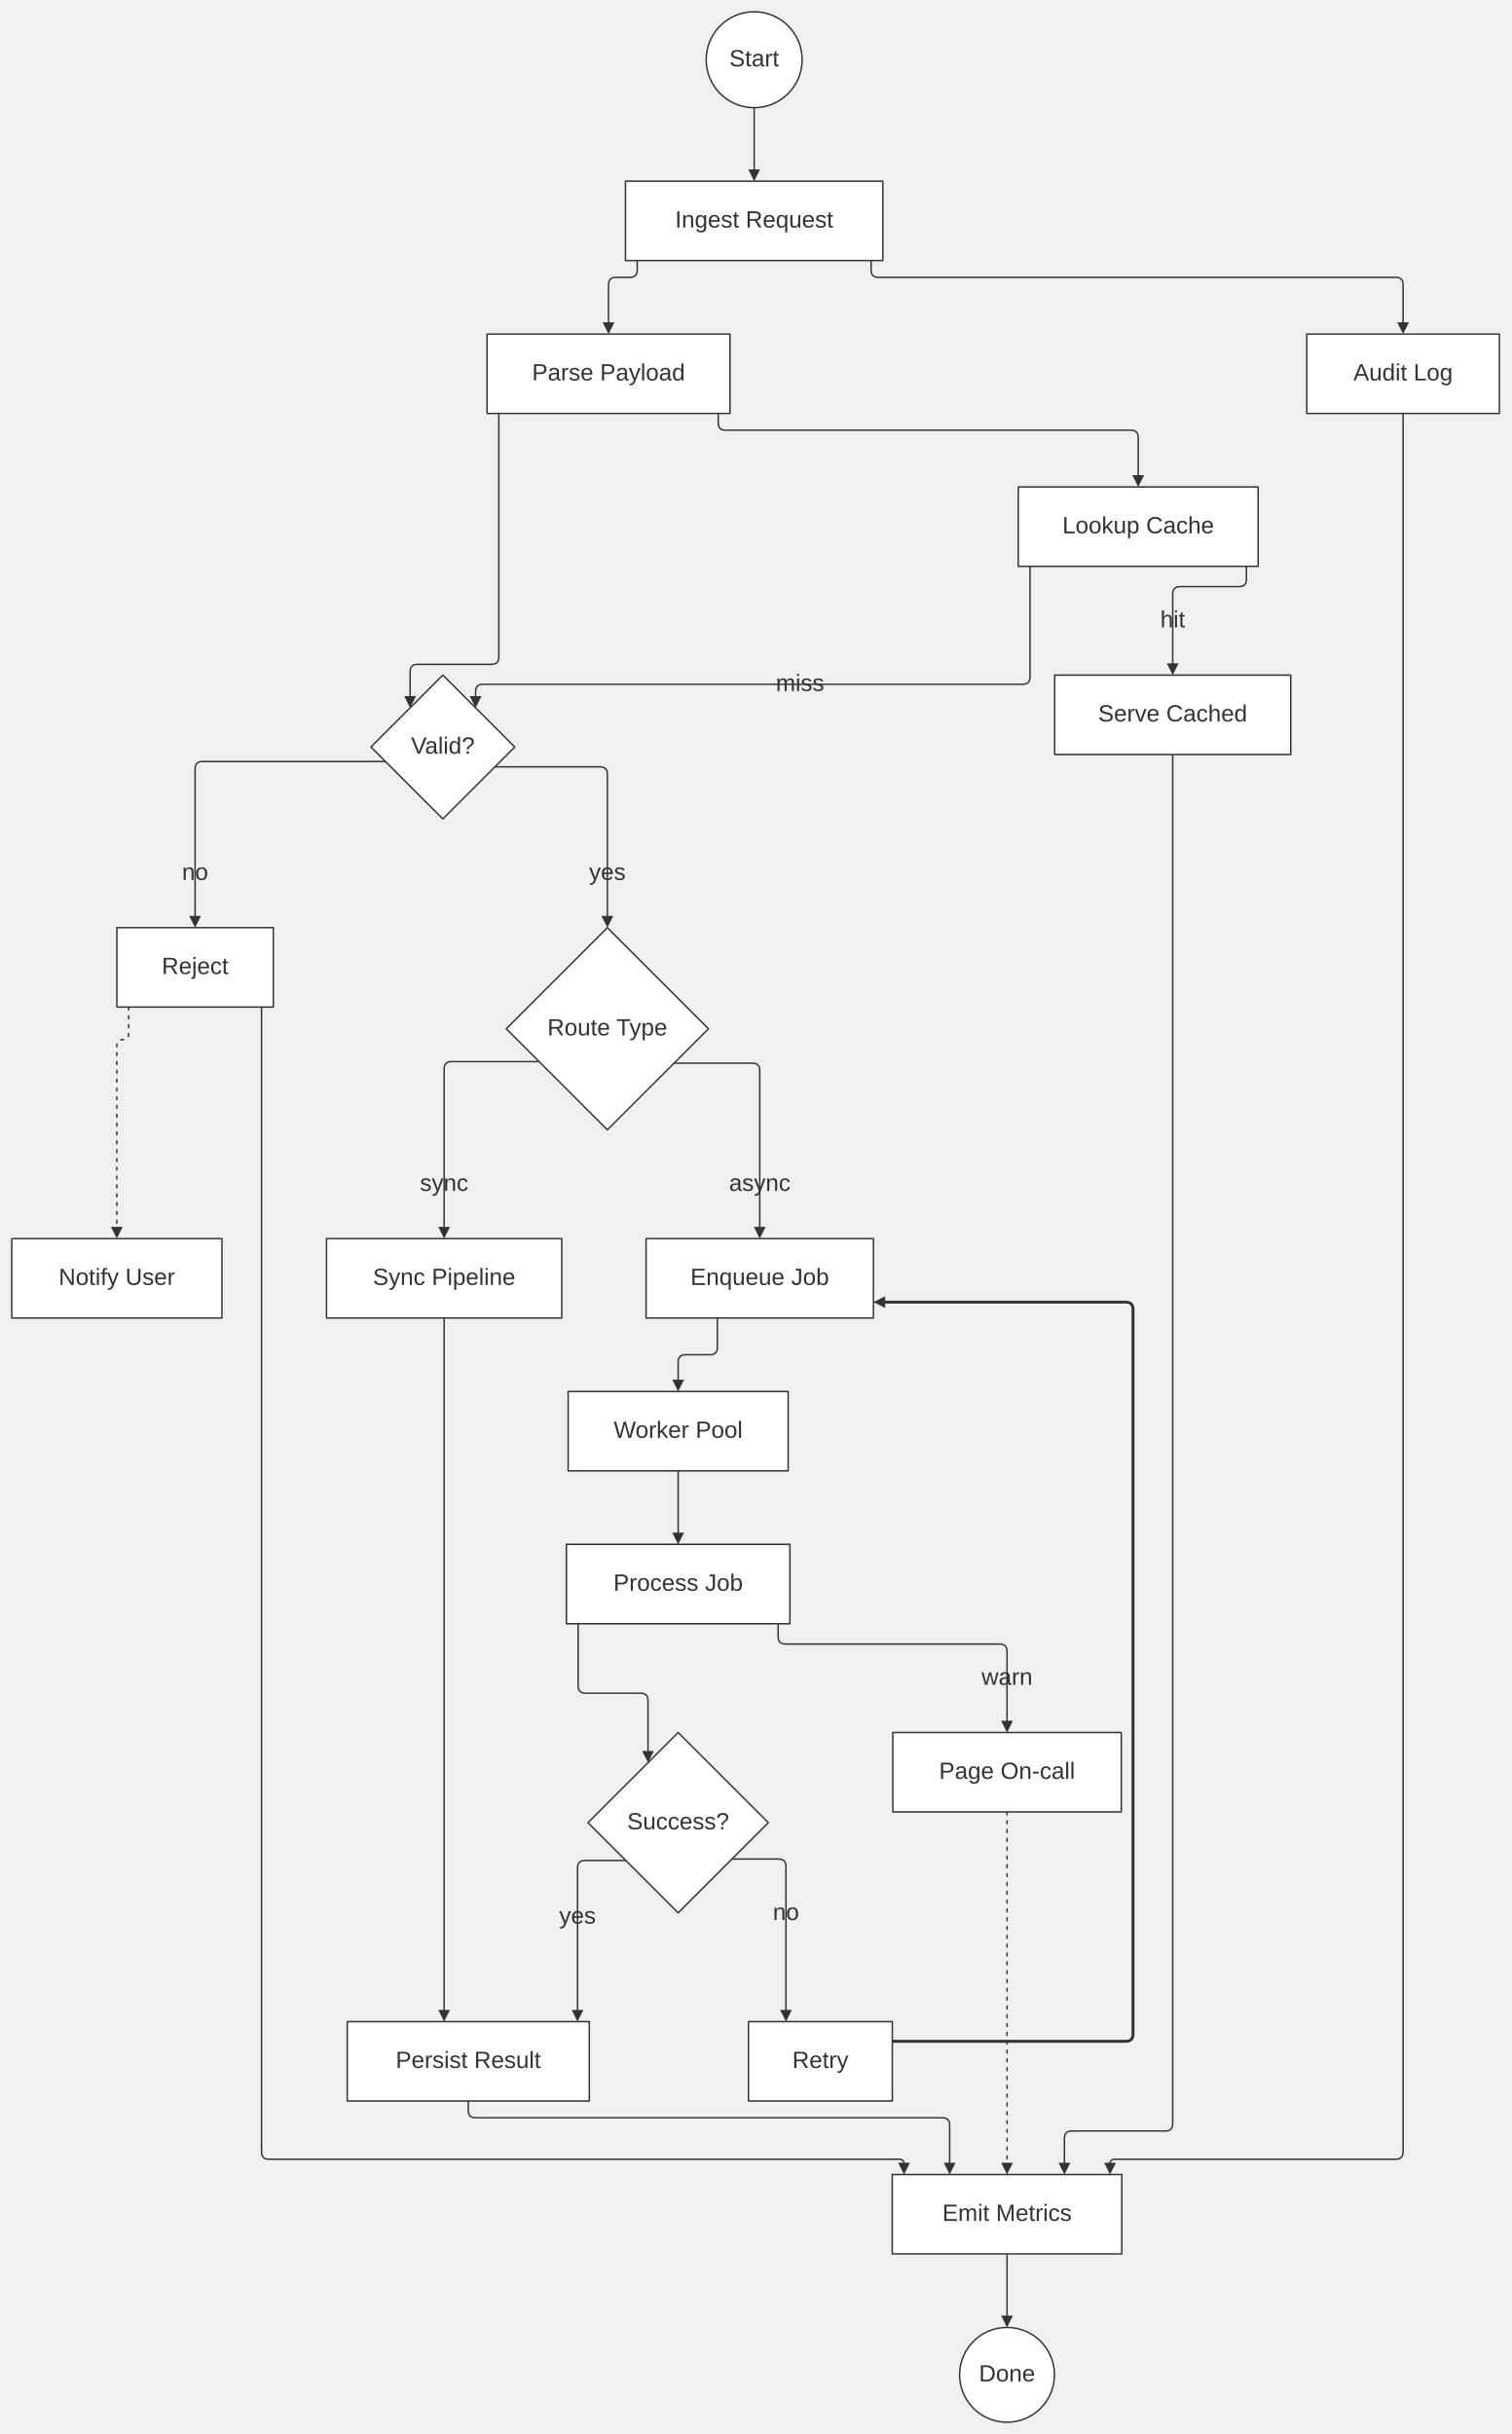
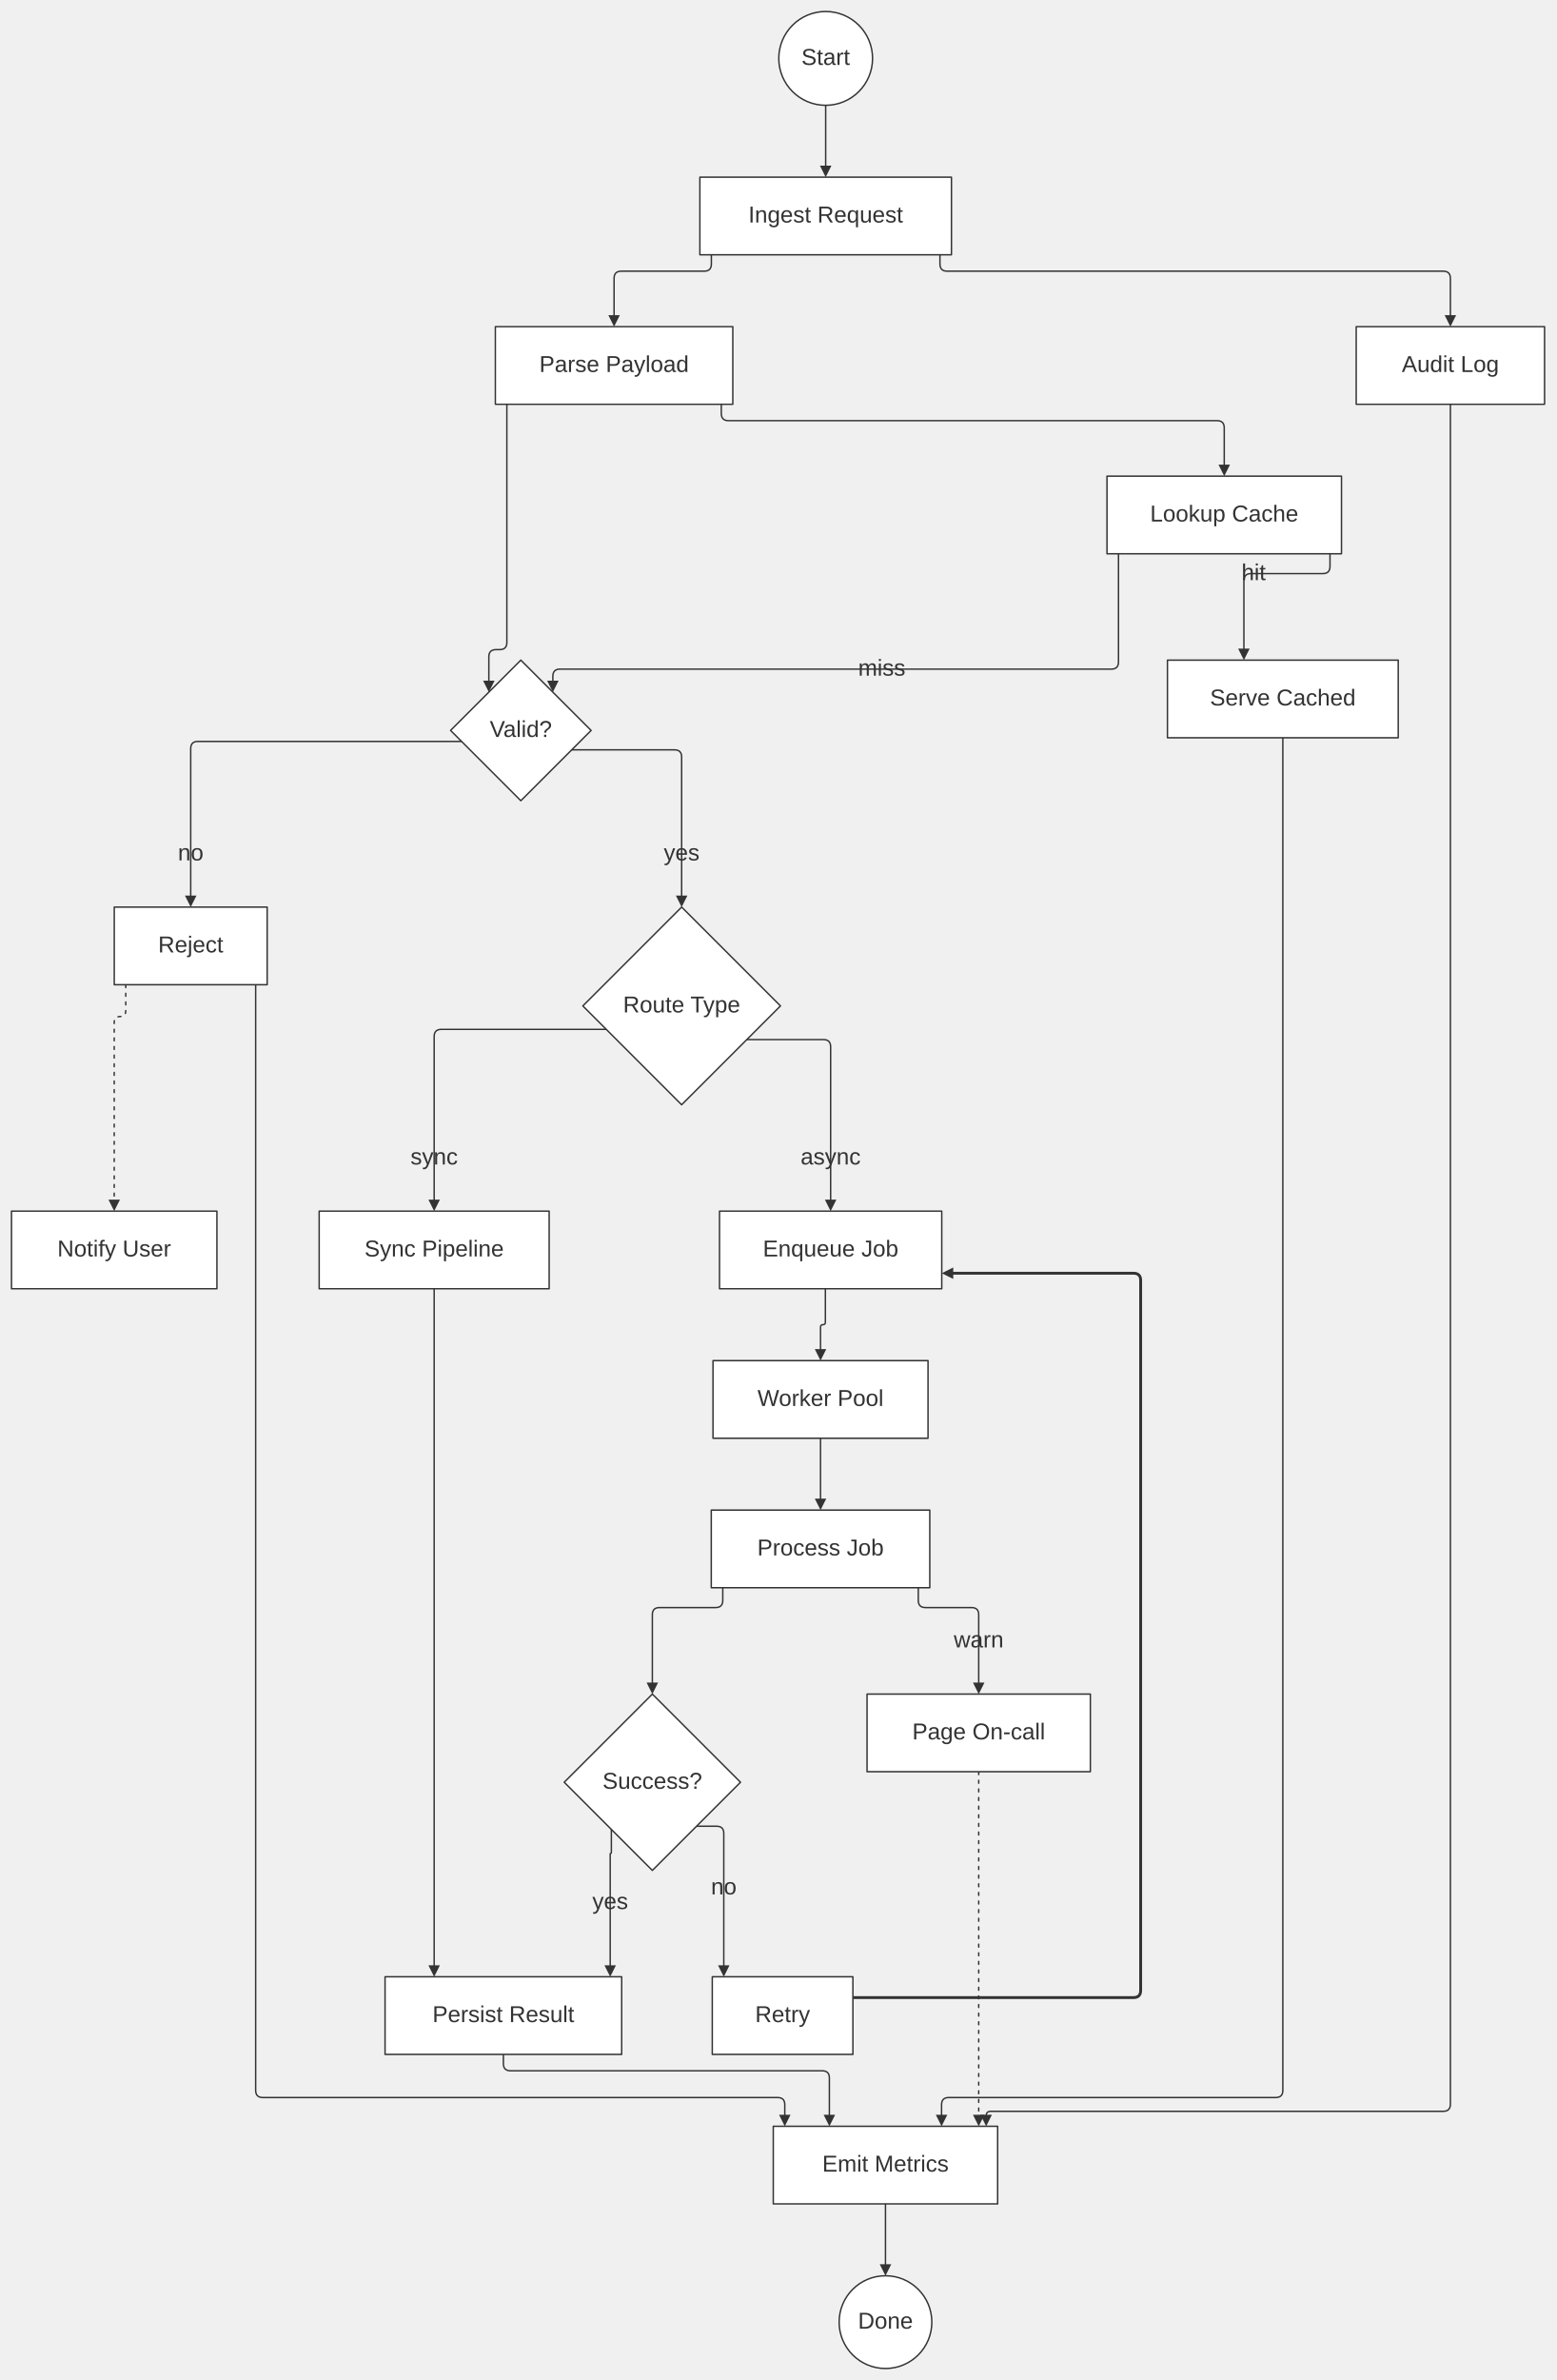
- <svg xmlns="http://www.w3.org/2000/svg" width="100%" viewBox="0 0 1028.03 1655.78" style="max-width: 1028.03px; background-color: transparent;" font-family="&quot;trebuchet ms&quot;, verdana, arial, sans-serif" font-size="16.00">
+ <svg xmlns="http://www.w3.org/2000/svg" width="100%" viewBox="0 0 1082.89 1655.78" style="max-width: 1082.89px; background-color: transparent;" font-family="&quot;trebuchet ms&quot;, verdana, arial, sans-serif" font-size="16.00">
  <defs>
    <marker id="arrowhead" viewBox="0 0 10.00 10.00" refX="5.00" refY="5.00" markerWidth="8.00" markerHeight="8.00" orient="auto-start-reverse" markerUnits="userSpaceOnUse">
      <path d="M 0 0 L 10.00 5.00 L 0 10.00 z" fill="#333" />
    </marker>
    <marker id="crosshead" viewBox="0 0 11.00 11.00" refX="12.00" refY="5.20" markerWidth="11.00" markerHeight="11.00" orient="auto-start-reverse" markerUnits="userSpaceOnUse">
      <path d="M 1,1 l 9,9 M 10,1 l -9,9" stroke="#333" stroke-width="2" />
    </marker>
    <marker id="circlehead" viewBox="0 0 10.00 10.00" refX="11.00" refY="5.00" markerWidth="11.00" markerHeight="11.00" orient="auto-start-reverse" markerUnits="userSpaceOnUse">
      <circle cx="5" cy="5" r="5" stroke="#333" stroke-width="1" fill="#333" />
    </marker>
    <marker id="open-arrowhead" viewBox="0 0 10.00 10.00" refX="5.00" refY="5.00" markerWidth="8.00" markerHeight="8.00" orient="auto-start-reverse" markerUnits="userSpaceOnUse">
      <polygon points="0,0 10.00,5.00 0,10.00" fill="white" stroke="#333" stroke-width="1" />
    </marker>
    <marker id="diamondhead" viewBox="0 0 12.00 12.00" refX="6.00" refY="6.00" markerWidth="12.00" markerHeight="12.00" orient="auto-start-reverse" markerUnits="userSpaceOnUse">
      <polygon points="0,6.00 6.00,0 12.00,6.00 6.00,12.00" fill="#333" />
    </marker>
    <marker id="open-diamondhead" viewBox="0 0 12.00 12.00" refX="6.00" refY="6.00" markerWidth="12.00" markerHeight="12.00" orient="auto-start-reverse" markerUnits="userSpaceOnUse">
      <polygon points="0,6.00 6.00,0 12.00,6.00 6.00,12.00" fill="white" stroke="#333" stroke-width="1" />
    </marker>
  </defs>
  <g transform="translate(0.00,0.00)">
    <g class="edgePaths">
-       <path d="M513.04,73.26 L513.04,119.26" stroke="#333" stroke-width="1.00" fill="none" stroke-linecap="round" stroke-linejoin="round" marker-end="url(#arrowhead)" />
-       <path d="M433.50,177.26 L433.50,183.66 Q433.50,188.66 428.50,188.66 L418.96,188.66 Q413.96,188.66 413.96,193.66 L413.96,223.26" stroke="#333" stroke-width="1.00" fill="none" stroke-linecap="round" stroke-linejoin="round" marker-end="url(#arrowhead)" />
-       <path d="M339.34,281.26 L339.34,446.94 Q339.34,451.94 334.34,451.94 L283.99,451.94 Q278.99,451.94 278.99,456.94 L278.99,477.54" stroke="#333" stroke-width="1.00" fill="none" stroke-linecap="round" stroke-linejoin="round" marker-end="url(#arrowhead)" />
-       <path d="M262.24,518.04 L137.72,518.04 Q132.72,518.04 132.72,523.04 L132.72,627.07" stroke="#333" stroke-width="1.00" fill="none" stroke-linecap="round" stroke-linejoin="round" marker-end="url(#arrowhead)" />
+       <path d="M574.60,73.26 L574.60,119.26" stroke="#333" stroke-width="1.00" fill="none" stroke-linecap="round" stroke-linejoin="round" marker-end="url(#arrowhead)" />
+       <path d="M495.06,177.26 L495.06,183.66 Q495.06,188.66 490.06,188.66 L432.35,188.66 Q427.35,188.66 427.35,193.66 L427.35,223.26" stroke="#333" stroke-width="1.00" fill="none" stroke-linecap="round" stroke-linejoin="round" marker-end="url(#arrowhead)" />
+       <path d="M352.73,281.26 L352.73,446.94 Q352.73,451.94 347.73,451.94 L345.19,451.94 Q340.19,451.94 340.19,456.94 L340.19,477.54" stroke="#333" stroke-width="1.00" fill="none" stroke-linecap="round" stroke-linejoin="round" marker-end="url(#arrowhead)" />
+       <path d="M321.22,515.82 L137.72,515.82 Q132.72,515.82 132.72,520.82 L132.72,627.07" stroke="#333" stroke-width="1.00" fill="none" stroke-linecap="round" stroke-linejoin="round" marker-end="url(#arrowhead)" />
      <path d="M87.52,685.07 L87.52,703.20 Q87.52,707.22 83.50,707.22 L83.50,707.22 Q79.48,707.22 79.48,711.24 L79.48,838.59" stroke="#333" stroke-width="1.00" fill="none" stroke-linecap="round" stroke-linejoin="round" stroke-dasharray="2.00,4.00" marker-end="url(#arrowhead)" />
-       <path d="M177.92,685.07 L177.92,1463.86 Q177.92,1468.86 182.92,1468.86 L611.79,1468.86 Q614.99,1468.86 614.99,1472.06 L614.99,1475.26" stroke="#333" stroke-width="1.00" fill="none" stroke-linecap="round" stroke-linejoin="round" marker-end="url(#arrowhead)" />
-       <path d="M336.67,521.66 L408.17,521.66 Q413.17,521.66 413.17,526.66 L413.17,627.07" stroke="#333" stroke-width="1.00" fill="none" stroke-linecap="round" stroke-linejoin="round" marker-end="url(#arrowhead)" />
-       <path d="M366.78,722.19 L307.14,722.19 Q302.14,722.19 302.14,727.19 L302.14,838.59" stroke="#333" stroke-width="1.00" fill="none" stroke-linecap="round" stroke-linejoin="round" marker-end="url(#arrowhead)" />
-       <path d="M458.52,723.24 L511.84,723.24 Q516.84,723.24 516.84,728.24 L516.84,838.59" stroke="#333" stroke-width="1.00" fill="none" stroke-linecap="round" stroke-linejoin="round" marker-end="url(#arrowhead)" />
-       <path d="M488.02,896.59 L488.02,916.59 Q488.02,921.59 483.02,921.59 L466.33,921.59 Q461.33,921.59 461.33,926.59 L461.33,942.59" stroke="#333" stroke-width="1.00" fill="none" stroke-linecap="round" stroke-linejoin="round" marker-end="url(#arrowhead)" />
-       <path d="M461.33,1000.59 L461.33,1046.59" stroke="#333" stroke-width="1.00" fill="none" stroke-linecap="round" stroke-linejoin="round" marker-end="url(#arrowhead)" />
-       <path d="M393.30,1104.59 L393.30,1146.84 Q393.30,1151.84 398.30,1151.84 L435.81,1151.84 Q440.81,1151.84 440.81,1156.84 L440.81,1195.10" stroke="#333" stroke-width="1.00" fill="none" stroke-linecap="round" stroke-linejoin="round" marker-end="url(#arrowhead)" />
-       <path d="M497.96,1264.63 L529.67,1264.63 Q534.67,1264.63 534.67,1269.63 L534.67,1371.26" stroke="#333" stroke-width="1.00" fill="none" stroke-linecap="round" stroke-linejoin="round" marker-end="url(#arrowhead)" />
-       <path d="M607.02,1388.65 L765.76,1388.65 Q770.76,1388.65 770.76,1383.65 L770.76,890.79 Q770.76,885.79 765.76,885.79 L598.17,885.79" stroke="#333" stroke-width="2.00" fill="none" stroke-linecap="round" stroke-linejoin="round" marker-end="url(#arrowhead)" />
-       <path d="M425.72,1265.65 L397.88,1265.65 Q392.88,1265.65 392.88,1270.65 L392.88,1371.26" stroke="#333" stroke-width="1.00" fill="none" stroke-linecap="round" stroke-linejoin="round" marker-end="url(#arrowhead)" />
+       <path d="M177.92,685.07 L177.92,1454.26 Q177.92,1459.26 182.92,1459.26 L541.14,1459.26 Q546.14,1459.26 546.14,1464.26 L546.14,1475.26" stroke="#333" stroke-width="1.00" fill="none" stroke-linecap="round" stroke-linejoin="round" marker-end="url(#arrowhead)" />
+       <path d="M397.87,521.66 L469.37,521.66 Q474.37,521.66 474.37,526.66 L474.37,627.07" stroke="#333" stroke-width="1.00" fill="none" stroke-linecap="round" stroke-linejoin="round" marker-end="url(#arrowhead)" />
+       <path d="M421.92,716.13 L307.14,716.13 Q302.14,716.13 302.14,721.13 L302.14,838.59" stroke="#333" stroke-width="1.00" fill="none" stroke-linecap="round" stroke-linejoin="round" marker-end="url(#arrowhead)" />
+       <path d="M519.72,723.24 L573.05,723.24 Q578.05,723.24 578.05,728.24 L578.05,838.59" stroke="#333" stroke-width="1.00" fill="none" stroke-linecap="round" stroke-linejoin="round" marker-end="url(#arrowhead)" />
+       <path d="M574.40,896.59 L574.40,919.90 Q574.40,921.59 572.71,921.59 L572.71,921.59 Q571.02,921.59 571.02,923.28 L571.02,942.59" stroke="#333" stroke-width="1.00" fill="none" stroke-linecap="round" stroke-linejoin="round" marker-end="url(#arrowhead)" />
+       <path d="M571.02,1000.59 L571.02,1046.59" stroke="#333" stroke-width="1.00" fill="none" stroke-linecap="round" stroke-linejoin="round" marker-end="url(#arrowhead)" />
+       <path d="M502.99,1104.59 L502.99,1113.39 Q502.99,1118.39 497.99,1118.39 L458.98,1118.39 Q453.98,1118.39 453.98,1123.39 L453.98,1174.59" stroke="#333" stroke-width="1.00" fill="none" stroke-linecap="round" stroke-linejoin="round" marker-end="url(#arrowhead)" />
+       <path d="M484.73,1270.51 L498.69,1270.51 Q503.69,1270.51 503.69,1275.51 L503.69,1371.26" stroke="#333" stroke-width="1.00" fill="none" stroke-linecap="round" stroke-linejoin="round" marker-end="url(#arrowhead)" />
+       <path d="M593.55,1389.72 L788.80,1389.72 Q793.80,1389.72 793.80,1384.72 L793.80,890.79 Q793.80,885.79 788.80,885.79 L659.38,885.79" stroke="#333" stroke-width="2.00" fill="none" stroke-linecap="round" stroke-linejoin="round" marker-end="url(#arrowhead)" />
+       <path d="M425.46,1272.73 L425.46,1288.98 Q425.46,1289.38 425.05,1289.38 L425.05,1289.38 Q424.65,1289.38 424.65,1289.78 L424.65,1371.26" stroke="#333" stroke-width="1.00" fill="none" stroke-linecap="round" stroke-linejoin="round" marker-end="url(#arrowhead)" />
      <path d="M302.14,896.59 L302.14,1371.26" stroke="#333" stroke-width="1.00" fill="none" stroke-linecap="round" stroke-linejoin="round" marker-end="url(#arrowhead)" />
-       <path d="M318.55,1429.26 L318.55,1435.66 Q318.55,1440.66 323.55,1440.66 L641.02,1440.66 Q646.02,1440.66 646.02,1445.66 L646.02,1475.26" stroke="#333" stroke-width="1.00" fill="none" stroke-linecap="round" stroke-linejoin="round" marker-end="url(#arrowhead)" />
-       <path d="M488.58,281.26 L488.58,287.66 Q488.58,292.66 493.58,292.66 L769.30,292.66 Q774.30,292.66 774.30,297.66 L774.30,327.26" stroke="#333" stroke-width="1.00" fill="none" stroke-linecap="round" stroke-linejoin="round" marker-end="url(#arrowhead)" />
-       <path d="M847.90,385.26 L847.90,394.06 Q847.90,399.06 842.90,399.06 L802.76,399.06 Q797.76,399.06 797.76,404.06 L797.76,455.26" stroke="#333" stroke-width="1.00" fill="none" stroke-linecap="round" stroke-linejoin="round" marker-end="url(#arrowhead)" />
-       <path d="M797.76,513.26 L797.76,1444.66 Q797.76,1449.66 792.76,1449.66 L729.09,1449.66 Q724.09,1449.66 724.09,1454.66 L724.09,1475.26" stroke="#333" stroke-width="1.00" fill="none" stroke-linecap="round" stroke-linejoin="round" marker-end="url(#arrowhead)" />
-       <path d="M700.70,385.26 L700.70,460.51 Q700.70,465.51 695.70,465.51 L328.53,465.51 Q323.53,465.51 323.53,470.51 L323.53,477.54" stroke="#333" stroke-width="1.00" fill="none" stroke-linecap="round" stroke-linejoin="round" marker-end="url(#arrowhead)" />
-       <path d="M592.58,177.26 L592.58,183.66 Q592.58,188.66 597.58,188.66 L949.49,188.66 Q954.49,188.66 954.49,193.66 L954.49,223.26" stroke="#333" stroke-width="1.00" fill="none" stroke-linecap="round" stroke-linejoin="round" marker-end="url(#arrowhead)" />
-       <path d="M954.49,281.26 L954.49,1463.86 Q954.49,1468.86 949.49,1468.86 L758.33,1468.86 Q755.13,1468.86 755.13,1472.06 L755.13,1475.26" stroke="#333" stroke-width="1.00" fill="none" stroke-linecap="round" stroke-linejoin="round" marker-end="url(#arrowhead)" />
-       <path d="M529.36,1104.59 L529.36,1113.39 Q529.36,1118.39 534.36,1118.39 L680.06,1118.39 Q685.06,1118.39 685.06,1123.39 L685.06,1174.59" stroke="#333" stroke-width="1.00" fill="none" stroke-linecap="round" stroke-linejoin="round" marker-end="url(#arrowhead)" />
-       <path d="M685.06,1232.59 L685.06,1475.26" stroke="#333" stroke-width="1.00" fill="none" stroke-linecap="round" stroke-linejoin="round" stroke-dasharray="2.00,4.00" marker-end="url(#arrowhead)" />
-       <path d="M685.06,1533.26 L685.06,1579.26" stroke="#333" stroke-width="1.00" fill="none" stroke-linecap="round" stroke-linejoin="round" marker-end="url(#arrowhead)" />
+       <path d="M350.31,1429.26 L350.31,1435.66 Q350.31,1440.66 355.31,1440.66 L572.18,1440.66 Q577.18,1440.66 577.18,1445.66 L577.18,1475.26" stroke="#333" stroke-width="1.00" fill="none" stroke-linecap="round" stroke-linejoin="round" marker-end="url(#arrowhead)" />
+       <path d="M501.97,281.26 L501.97,287.66 Q501.97,292.66 506.97,292.66 L846.97,292.66 Q851.97,292.66 851.97,297.66 L851.97,327.26" stroke="#333" stroke-width="1.00" fill="none" stroke-linecap="round" stroke-linejoin="round" marker-end="url(#arrowhead)" />
+       <path d="M925.57,385.26 L925.57,394.06 Q925.57,399.06 920.57,399.06 L870.65,399.06 Q865.65,399.06 865.65,404.06 L865.65,455.26" stroke="#333" stroke-width="1.00" fill="none" stroke-linecap="round" stroke-linejoin="round" marker-end="url(#arrowhead)" />
+       <path d="M892.75,513.26 L892.75,1454.26 Q892.75,1459.26 887.75,1459.26 L660.25,1459.26 Q655.25,1459.26 655.25,1464.26 L655.25,1475.26" stroke="#333" stroke-width="1.00" fill="none" stroke-linecap="round" stroke-linejoin="round" marker-end="url(#arrowhead)" />
+       <path d="M778.37,385.26 L778.37,460.51 Q778.37,465.51 773.37,465.51 L389.74,465.51 Q384.74,465.51 384.74,470.51 L384.74,477.54" stroke="#333" stroke-width="1.00" fill="none" stroke-linecap="round" stroke-linejoin="round" marker-end="url(#arrowhead)" />
+       <path d="M654.13,177.26 L654.13,183.66 Q654.13,188.66 659.13,188.66 L1004.35,188.66 Q1009.35,188.66 1009.35,193.66 L1009.35,223.26" stroke="#333" stroke-width="1.00" fill="none" stroke-linecap="round" stroke-linejoin="round" marker-end="url(#arrowhead)" />
+       <path d="M1009.35,281.26 L1009.35,1463.86 Q1009.35,1468.86 1004.35,1468.86 L689.49,1468.86 Q686.29,1468.86 686.29,1472.06 L686.29,1475.26" stroke="#333" stroke-width="1.00" fill="none" stroke-linecap="round" stroke-linejoin="round" marker-end="url(#arrowhead)" />
+       <path d="M639.05,1104.59 L639.05,1113.39 Q639.05,1118.39 644.05,1118.39 L676.10,1118.39 Q681.10,1118.39 681.10,1123.39 L681.10,1174.59" stroke="#333" stroke-width="1.00" fill="none" stroke-linecap="round" stroke-linejoin="round" marker-end="url(#arrowhead)" />
+       <path d="M681.10,1232.59 L681.10,1475.26" stroke="#333" stroke-width="1.00" fill="none" stroke-linecap="round" stroke-linejoin="round" stroke-dasharray="2.00,4.00" marker-end="url(#arrowhead)" />
+       <path d="M616.22,1533.26 L616.22,1579.26" stroke="#333" stroke-width="1.00" fill="none" stroke-linecap="round" stroke-linejoin="round" marker-end="url(#arrowhead)" />
    </g>
    <g class="edgeLabels">
      <text x="132.72" y="594.07" text-anchor="middle" dominant-baseline="middle" fill="#333">no</text>
-       <text x="413.17" y="594.07" text-anchor="middle" dominant-baseline="middle" fill="#333">yes</text>
+       <text x="474.37" y="594.07" text-anchor="middle" dominant-baseline="middle" fill="#333">yes</text>
      <text x="302.14" y="805.59" text-anchor="middle" dominant-baseline="middle" fill="#333">sync</text>
-       <text x="516.84" y="805.59" text-anchor="middle" dominant-baseline="middle" fill="#333">async</text>
-       <text x="534.67" y="1301.59" text-anchor="middle" dominant-baseline="middle" fill="#333">no</text>
-       <text x="392.88" y="1304.03" text-anchor="middle" dominant-baseline="middle" fill="#333">yes</text>
-       <text x="797.76" y="422.26" text-anchor="middle" dominant-baseline="middle" fill="#333">hit</text>
-       <text x="544.23" y="465.51" text-anchor="middle" dominant-baseline="middle" fill="#333">miss</text>
-       <text x="685.06" y="1141.59" text-anchor="middle" dominant-baseline="middle" fill="#333">warn</text>
+       <text x="578.05" y="805.59" text-anchor="middle" dominant-baseline="middle" fill="#333">async</text>
+       <text x="503.69" y="1313.41" text-anchor="middle" dominant-baseline="middle" fill="#333">no</text>
+       <text x="424.65" y="1323.59" text-anchor="middle" dominant-baseline="middle" fill="#333">yes</text>
+       <text x="872.41" y="399.06" text-anchor="middle" dominant-baseline="middle" fill="#333">hit</text>
+       <text x="613.66" y="465.51" text-anchor="middle" dominant-baseline="middle" fill="#333">miss</text>
+       <text x="681.10" y="1141.59" text-anchor="middle" dominant-baseline="middle" fill="#333">warn</text>
    </g>
    <g class="nodes">
-       <ellipse cx="685.06" cy="1615.52" rx="32.26" ry="32.26" fill="white" stroke="#333" stroke-width="1.00" stroke-linejoin="round" />
-       <text x="685.06" y="1615.52" text-anchor="middle" dominant-baseline="middle" fill="#333">Done</text>
-       <rect x="607.36" y="1178.59" width="155.40" height="54.00" fill="white" stroke="#333" stroke-width="1.00" stroke-linejoin="round" />
-       <text x="685.06" y="1205.59" text-anchor="middle" dominant-baseline="middle" fill="#333">Page On-call</text>
-       <rect x="888.94" y="227.26" width="131.08" height="54.00" fill="white" stroke="#333" stroke-width="1.00" stroke-linejoin="round" />
-       <text x="954.49" y="254.26" text-anchor="middle" dominant-baseline="middle" fill="#333">Audit Log</text>
-       <rect x="692.70" y="331.26" width="163.19" height="54.00" fill="white" stroke="#333" stroke-width="1.00" stroke-linejoin="round" />
-       <text x="774.30" y="358.26" text-anchor="middle" dominant-baseline="middle" fill="#333">Lookup Cache</text>
-       <rect x="717.46" y="459.26" width="160.60" height="54.00" fill="white" stroke="#333" stroke-width="1.00" stroke-linejoin="round" />
-       <text x="797.76" y="486.26" text-anchor="middle" dominant-baseline="middle" fill="#333">Serve Cached</text>
-       <rect x="425.50" y="123.26" width="175.07" height="54.00" fill="white" stroke="#333" stroke-width="1.00" stroke-linejoin="round" />
-       <text x="513.04" y="150.26" text-anchor="middle" dominant-baseline="middle" fill="#333">Ingest Request</text>
-       <rect x="606.99" y="1479.26" width="156.14" height="54.00" fill="white" stroke="#333" stroke-width="1.00" stroke-linejoin="round" />
-       <text x="685.06" y="1506.26" text-anchor="middle" dominant-baseline="middle" fill="#333">Emit Metrics</text>
+       <ellipse cx="616.22" cy="1615.52" rx="32.26" ry="32.26" fill="white" stroke="#333" stroke-width="1.00" stroke-linejoin="round" />
+       <text x="616.22" y="1615.52" text-anchor="middle" dominant-baseline="middle" fill="#333">Done</text>
+       <rect x="603.40" y="1178.59" width="155.40" height="54.00" fill="white" stroke="#333" stroke-width="1.00" stroke-linejoin="round" />
+       <text x="681.10" y="1205.59" text-anchor="middle" dominant-baseline="middle" fill="#333">Page On-call</text>
+       <rect x="943.81" y="227.26" width="131.08" height="54.00" fill="white" stroke="#333" stroke-width="1.00" stroke-linejoin="round" />
+       <text x="1009.35" y="254.26" text-anchor="middle" dominant-baseline="middle" fill="#333">Audit Log</text>
+       <rect x="770.37" y="331.26" width="163.19" height="54.00" fill="white" stroke="#333" stroke-width="1.00" stroke-linejoin="round" />
+       <text x="851.97" y="358.26" text-anchor="middle" dominant-baseline="middle" fill="#333">Lookup Cache</text>
+       <rect x="812.45" y="459.26" width="160.60" height="54.00" fill="white" stroke="#333" stroke-width="1.00" stroke-linejoin="round" />
+       <text x="892.75" y="486.26" text-anchor="middle" dominant-baseline="middle" fill="#333">Serve Cached</text>
+       <rect x="487.06" y="123.26" width="175.07" height="54.00" fill="white" stroke="#333" stroke-width="1.00" stroke-linejoin="round" />
+       <text x="574.60" y="150.26" text-anchor="middle" dominant-baseline="middle" fill="#333">Ingest Request</text>
+       <rect x="538.14" y="1479.26" width="156.14" height="54.00" fill="white" stroke="#333" stroke-width="1.00" stroke-linejoin="round" />
+       <text x="616.22" y="1506.26" text-anchor="middle" dominant-baseline="middle" fill="#333">Emit Metrics</text>
      <rect x="8.00" y="842.59" width="142.96" height="54.00" fill="white" stroke="#333" stroke-width="1.00" stroke-linejoin="round" />
      <text x="79.48" y="869.59" text-anchor="middle" dominant-baseline="middle" fill="#333">Notify User</text>
-       <rect x="331.34" y="227.26" width="165.24" height="54.00" fill="white" stroke="#333" stroke-width="1.00" stroke-linejoin="round" />
-       <text x="413.96" y="254.26" text-anchor="middle" dominant-baseline="middle" fill="#333">Parse Payload</text>
-       <rect x="236.21" y="1375.26" width="164.68" height="54.00" fill="white" stroke="#333" stroke-width="1.00" stroke-linejoin="round" />
-       <text x="318.55" y="1402.26" text-anchor="middle" dominant-baseline="middle" fill="#333">Persist Result</text>
-       <rect x="385.30" y="1050.59" width="152.06" height="54.00" fill="white" stroke="#333" stroke-width="1.00" stroke-linejoin="round" />
-       <text x="461.33" y="1077.59" text-anchor="middle" dominant-baseline="middle" fill="#333">Process Job</text>
-       <rect x="439.52" y="842.59" width="154.66" height="54.00" fill="white" stroke="#333" stroke-width="1.00" stroke-linejoin="round" />
-       <text x="516.84" y="869.59" text-anchor="middle" dominant-baseline="middle" fill="#333">Enqueue Job</text>
+       <rect x="344.73" y="227.26" width="165.24" height="54.00" fill="white" stroke="#333" stroke-width="1.00" stroke-linejoin="round" />
+       <text x="427.35" y="254.26" text-anchor="middle" dominant-baseline="middle" fill="#333">Parse Payload</text>
+       <rect x="267.97" y="1375.26" width="164.68" height="54.00" fill="white" stroke="#333" stroke-width="1.00" stroke-linejoin="round" />
+       <text x="350.31" y="1402.26" text-anchor="middle" dominant-baseline="middle" fill="#333">Persist Result</text>
+       <rect x="494.99" y="1050.59" width="152.06" height="54.00" fill="white" stroke="#333" stroke-width="1.00" stroke-linejoin="round" />
+       <text x="571.02" y="1077.59" text-anchor="middle" dominant-baseline="middle" fill="#333">Process Job</text>
+       <rect x="500.72" y="842.59" width="154.66" height="54.00" fill="white" stroke="#333" stroke-width="1.00" stroke-linejoin="round" />
+       <text x="578.05" y="869.59" text-anchor="middle" dominant-baseline="middle" fill="#333">Enqueue Job</text>
      <rect x="79.52" y="631.07" width="106.40" height="54.00" fill="white" stroke="#333" stroke-width="1.00" stroke-linejoin="round" />
      <text x="132.72" y="658.07" text-anchor="middle" dominant-baseline="middle" fill="#333">Reject</text>
-       <rect x="509.16" y="1375.26" width="97.86" height="54.00" fill="white" stroke="#333" stroke-width="1.00" stroke-linejoin="round" />
-       <text x="558.09" y="1402.26" text-anchor="middle" dominant-baseline="middle" fill="#333">Retry</text>
-       <polygon points="413.17,631.07 481.93,699.83 413.17,768.59 344.41,699.83" fill="white" stroke="#333" stroke-width="1.00" stroke-linejoin="round" />
-       <text x="413.17" y="699.83" text-anchor="middle" dominant-baseline="middle" fill="#333">Route Type</text>
-       <ellipse cx="513.04" cy="40.63" rx="32.63" ry="32.63" fill="white" stroke="#333" stroke-width="1.00" stroke-linejoin="round" />
-       <text x="513.04" y="40.63" text-anchor="middle" dominant-baseline="middle" fill="#333">Start</text>
-       <polygon points="461.33,1178.59 522.67,1239.92 461.33,1301.26 399.99,1239.92" fill="white" stroke="#333" stroke-width="1.00" stroke-linejoin="round" />
-       <text x="461.33" y="1239.92" text-anchor="middle" dominant-baseline="middle" fill="#333">Success?</text>
+       <rect x="495.69" y="1375.26" width="97.86" height="54.00" fill="white" stroke="#333" stroke-width="1.00" stroke-linejoin="round" />
+       <text x="544.62" y="1402.26" text-anchor="middle" dominant-baseline="middle" fill="#333">Retry</text>
+       <polygon points="474.37,631.07 543.13,699.83 474.37,768.59 405.61,699.83" fill="white" stroke="#333" stroke-width="1.00" stroke-linejoin="round" />
+       <text x="474.37" y="699.83" text-anchor="middle" dominant-baseline="middle" fill="#333">Route Type</text>
+       <ellipse cx="574.60" cy="40.63" rx="32.63" ry="32.63" fill="white" stroke="#333" stroke-width="1.00" stroke-linejoin="round" />
+       <text x="574.60" y="40.63" text-anchor="middle" dominant-baseline="middle" fill="#333">Start</text>
+       <polygon points="453.98,1178.59 515.32,1239.92 453.98,1301.26 392.65,1239.92" fill="white" stroke="#333" stroke-width="1.00" stroke-linejoin="round" />
+       <text x="453.98" y="1239.92" text-anchor="middle" dominant-baseline="middle" fill="#333">Success?</text>
      <rect x="222.12" y="842.59" width="160.04" height="54.00" fill="white" stroke="#333" stroke-width="1.00" stroke-linejoin="round" />
      <text x="302.14" y="869.59" text-anchor="middle" dominant-baseline="middle" fill="#333">Sync Pipeline</text>
-       <polygon points="301.26,459.26 350.16,508.16 301.26,557.07 252.36,508.16" fill="white" stroke="#333" stroke-width="1.00" stroke-linejoin="round" />
-       <text x="301.26" y="508.16" text-anchor="middle" dominant-baseline="middle" fill="#333">Valid?</text>
-       <rect x="386.51" y="946.59" width="149.64" height="54.00" fill="white" stroke="#333" stroke-width="1.00" stroke-linejoin="round" />
-       <text x="461.33" y="973.59" text-anchor="middle" dominant-baseline="middle" fill="#333">Worker Pool</text>
+       <polygon points="362.46,459.26 411.36,508.16 362.46,557.07 313.56,508.16" fill="white" stroke="#333" stroke-width="1.00" stroke-linejoin="round" />
+       <text x="362.46" y="508.16" text-anchor="middle" dominant-baseline="middle" fill="#333">Valid?</text>
+       <rect x="496.19" y="946.59" width="149.64" height="54.00" fill="white" stroke="#333" stroke-width="1.00" stroke-linejoin="round" />
+       <text x="571.02" y="973.59" text-anchor="middle" dominant-baseline="middle" fill="#333">Worker Pool</text>
    </g>
  </g>
</svg>
